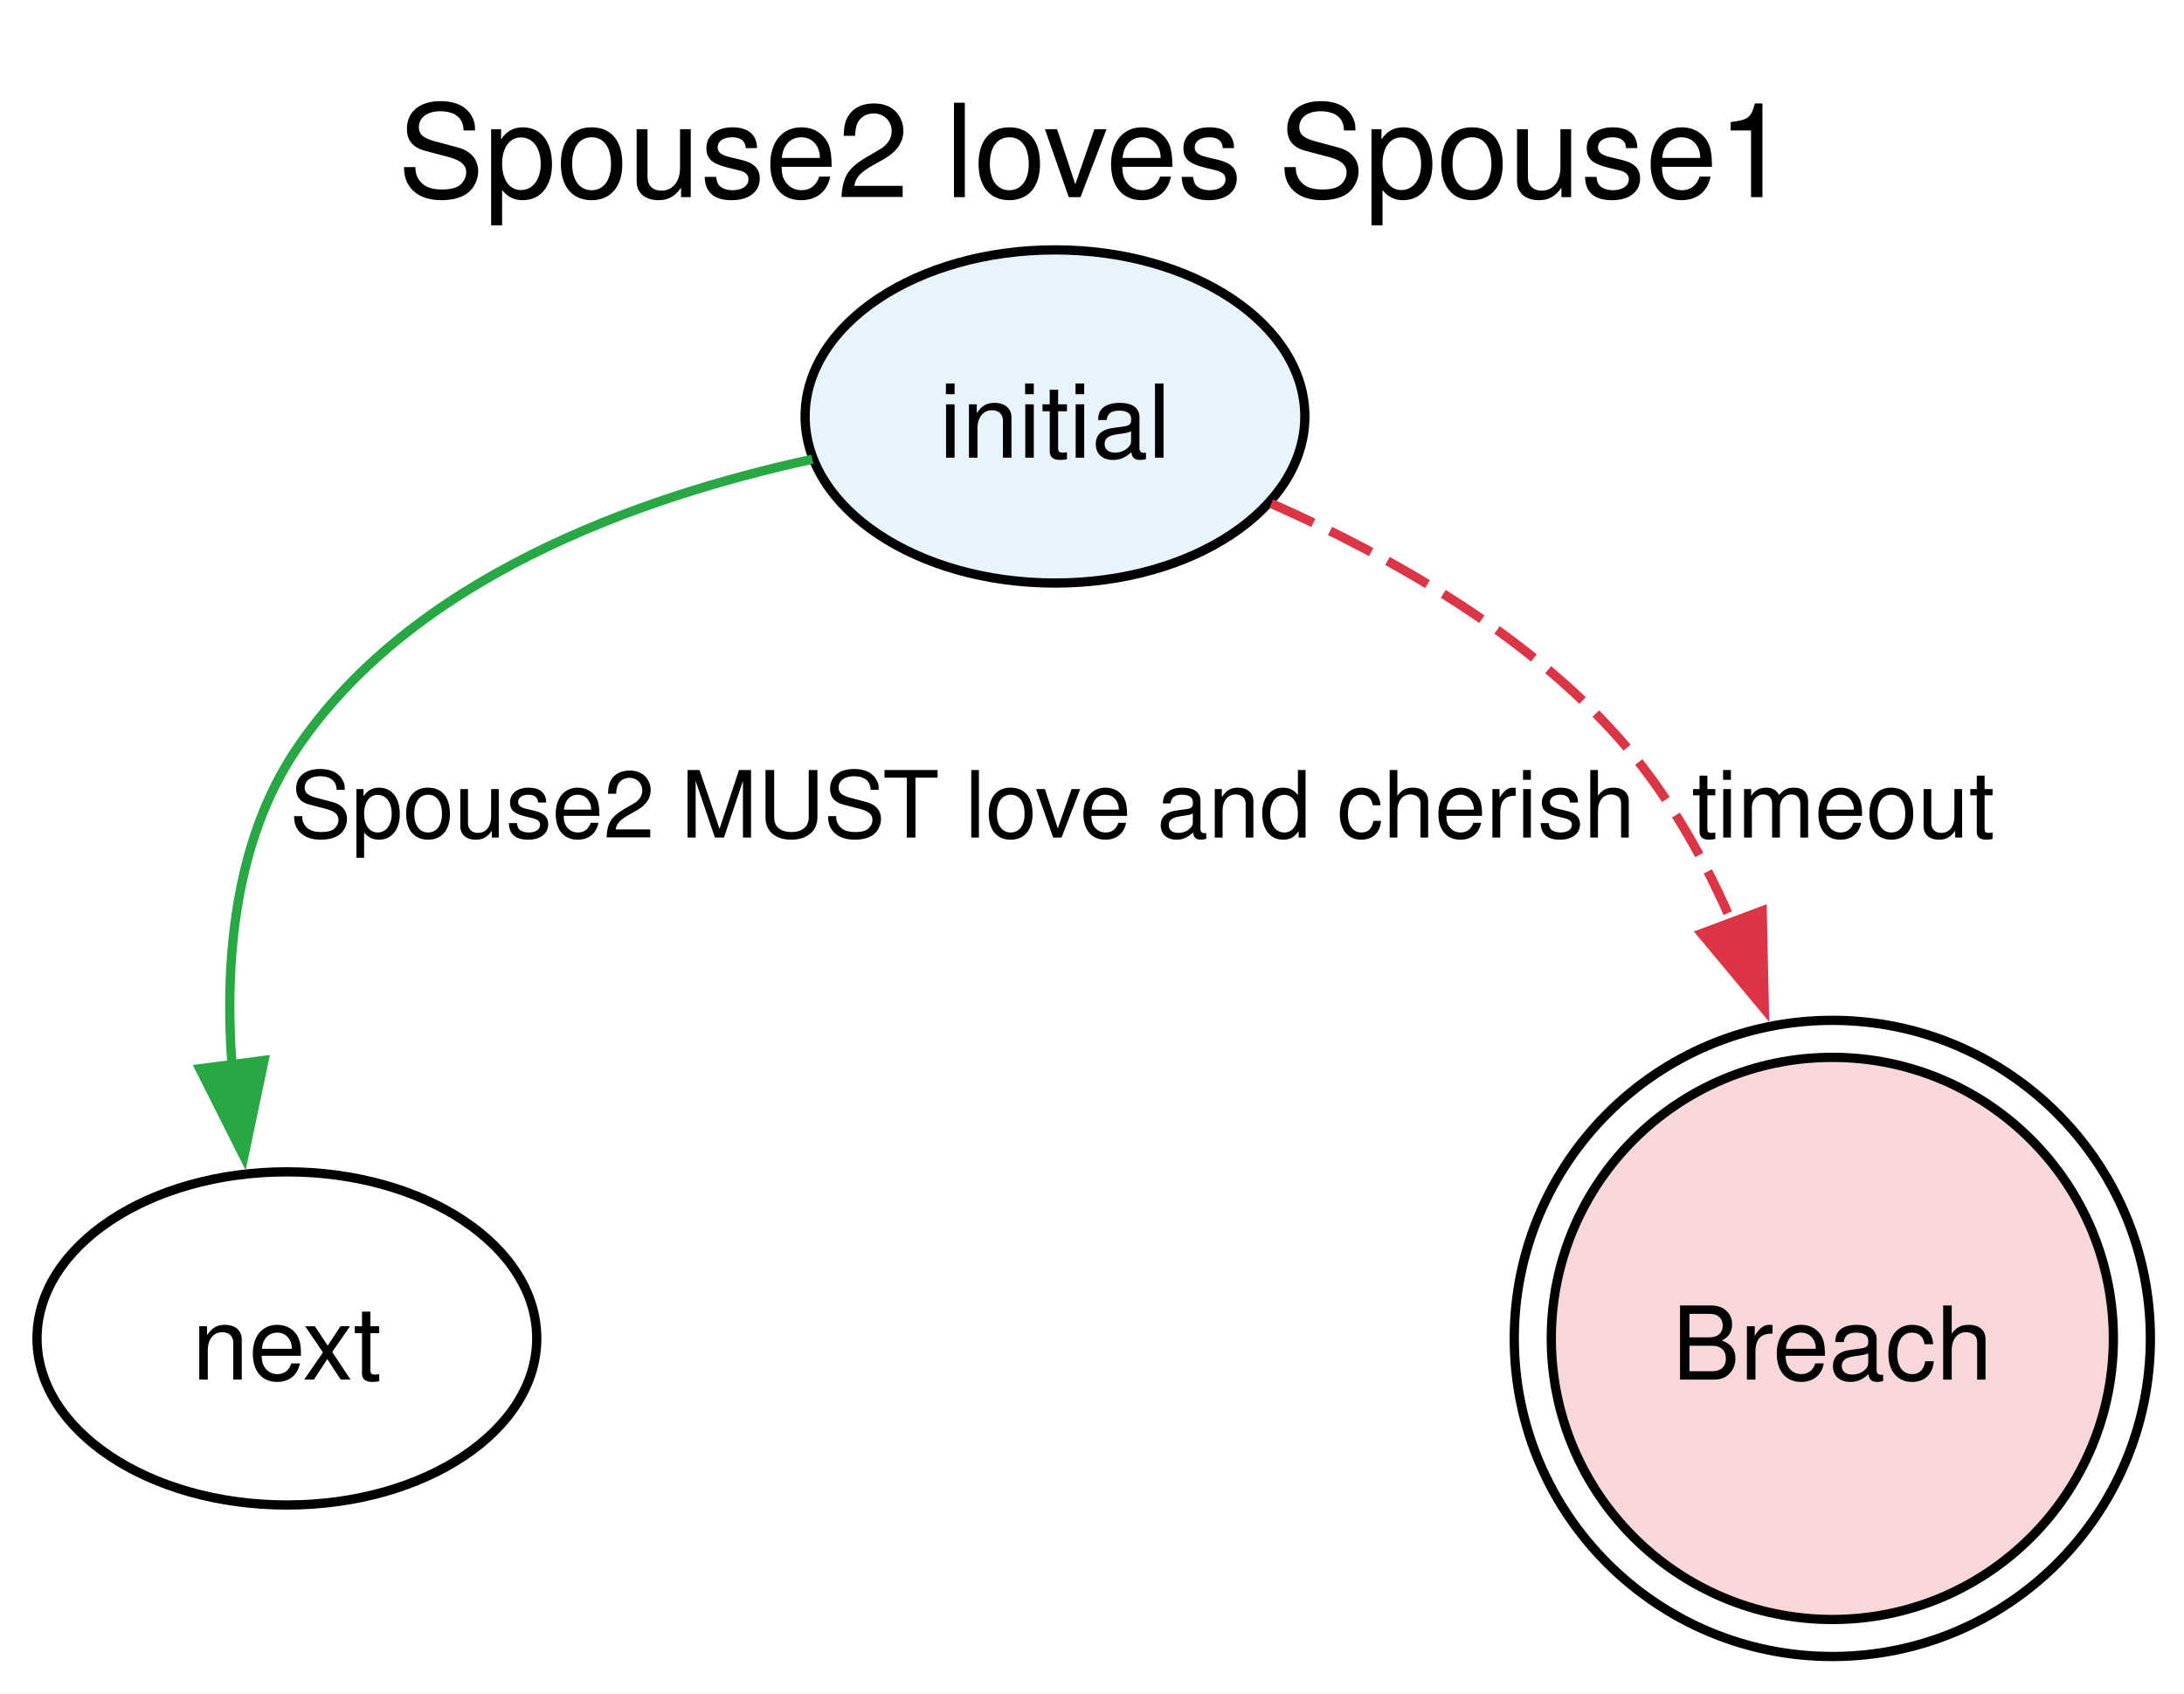
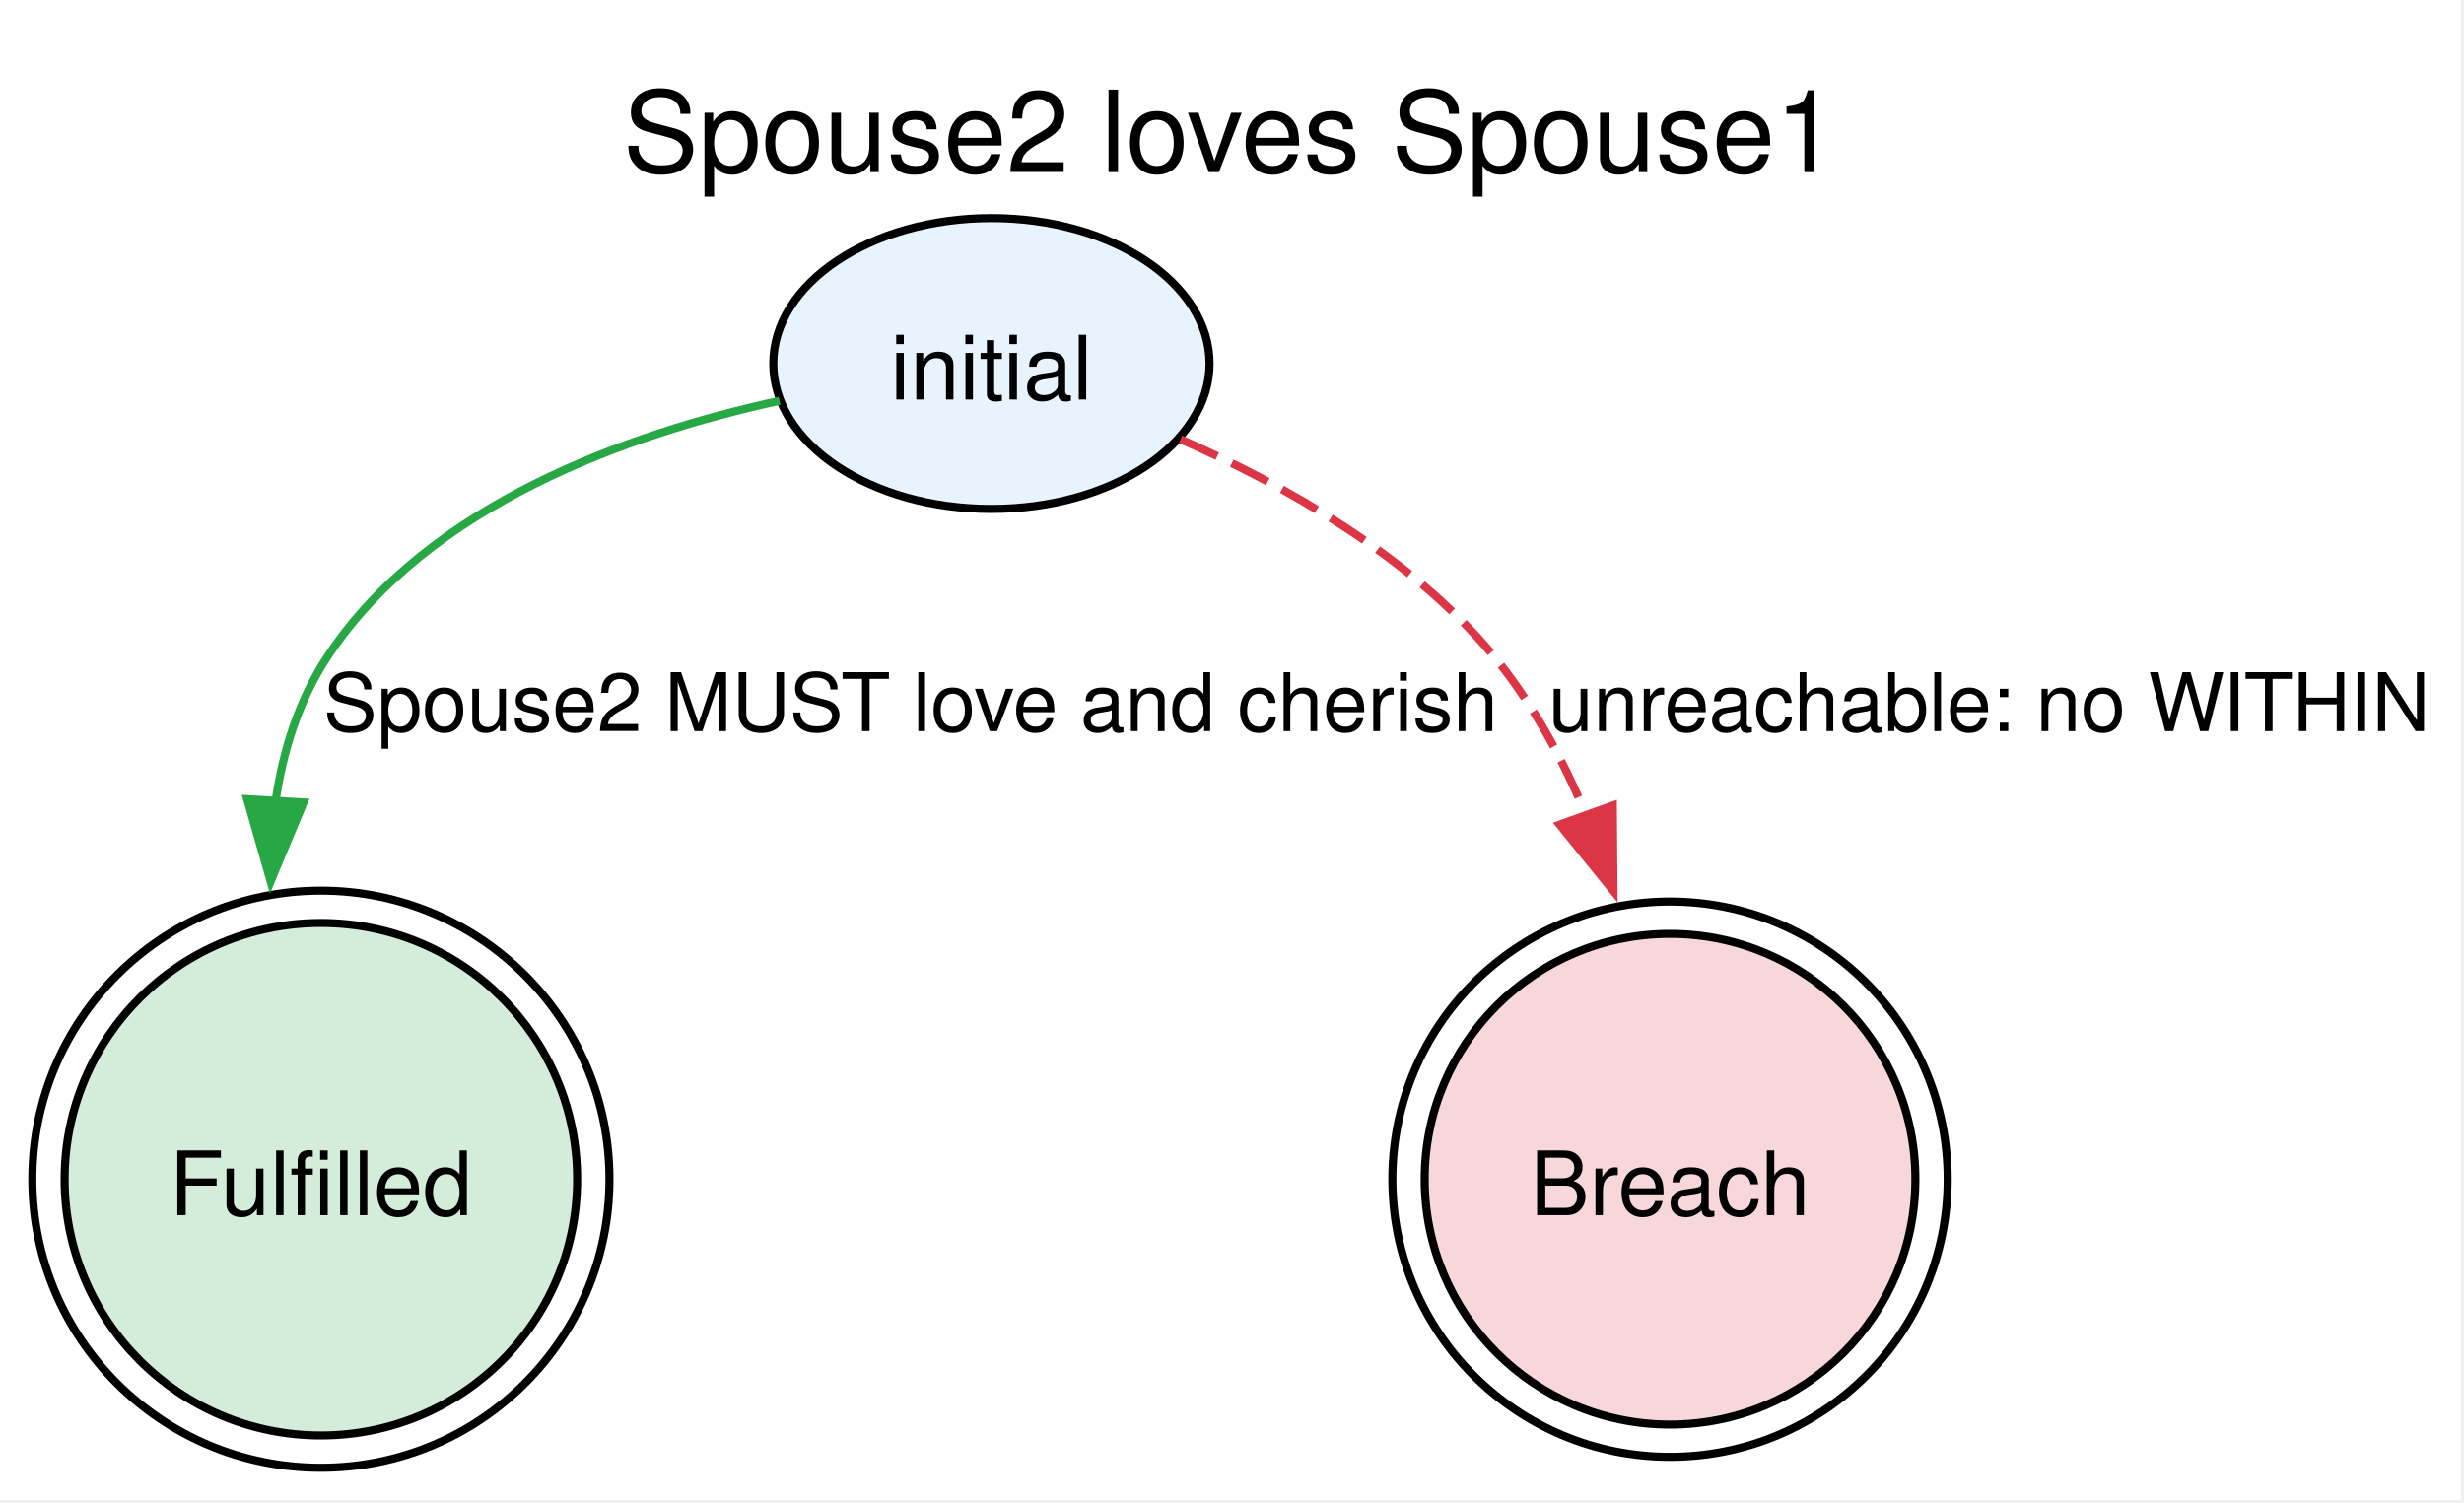
- <svg xmlns="http://www.w3.org/2000/svg" width="236pt" height="183pt" viewBox="0.00 0.00 236.00 183.00">
-   <g id="graph0" class="graph" transform="scale(1 1) rotate(0) translate(4 178.99)">
-     <polygon fill="white" stroke="none" points="-4,4 -4,-178.99 232.37,-178.99 232.37,4 -4,4" />
-     <text xml:space="preserve" text-anchor="middle" x="114.18" y="-157.69" font-family="Helvetica,sans-Serif" font-size="14.00">Spouse2 loves Spouse1</text>
+ <svg xmlns="http://www.w3.org/2000/svg" width="305pt" height="186pt" viewBox="0.00 0.00 305.00 186.00">
+   <g id="graph0" class="graph" transform="scale(1 1) rotate(0) translate(4 181.69)">
+     <polygon fill="white" stroke="none" points="-4,4 -4,-181.69 300.62,-181.69 300.62,4 -4,4" />
+     <text xml:space="preserve" text-anchor="middle" x="148.31" y="-160.39" font-family="Helvetica,sans-Serif" font-size="14.00">Spouse2 loves Spouse1</text>
    <g id="node1" class="node">
-       <ellipse fill="#e8f4fd" stroke="black" cx="110" cy="-133.99" rx="27" ry="18" />
-       <text xml:space="preserve" text-anchor="middle" x="110" y="-129.54" font-family="Helvetica,sans-Serif" font-size="11.00">initial</text>
+       <ellipse fill="#e8f4fd" stroke="black" cx="118.72" cy="-136.69" rx="27" ry="18" />
+       <text xml:space="preserve" text-anchor="middle" x="118.72" y="-132.24" font-family="Helvetica,sans-Serif" font-size="11.00">initial</text>
    </g>
    <g id="node2" class="node">
-       <ellipse fill="#ffffff" stroke="black" cx="27" cy="-34.37" rx="27" ry="18" />
-       <text xml:space="preserve" text-anchor="middle" x="27" y="-29.92" font-family="Helvetica,sans-Serif" font-size="11.00">next</text>
+       <ellipse fill="#d4edda" stroke="black" cx="35.72" cy="-35.72" rx="31.72" ry="31.72" />
+       <ellipse fill="none" stroke="black" cx="35.72" cy="-35.72" rx="35.72" ry="35.72" />
+       <text xml:space="preserve" text-anchor="middle" x="35.72" y="-31.27" font-family="Helvetica,sans-Serif" font-size="11.00">Fulfilled</text>
    </g>
    <g id="edge1" class="edge">
-       <path fill="none" stroke="#28a745" d="M83.79,-129.37C64.82,-125.25 40.43,-116.49 28,-97.99 21.38,-88.14 20.23,-75.31 21.07,-63.83" />
-       <polygon fill="#28a745" stroke="#28a745" points="24.53,-64.41 22.35,-54.04 17.59,-63.51 24.53,-64.41" />
-       <text xml:space="preserve" text-anchor="middle" x="100" y="-88.49" font-family="Helvetica,sans-Serif" font-size="10.00">Spouse2 MUST love and cherish</text>
+       <path fill="none" stroke="#28a745" d="M92.5,-132.08C73.54,-127.95 49.15,-119.19 36.72,-100.69 33.03,-95.2 31,-88.8 30.07,-82.21" />
+       <polygon fill="#28a745" stroke="#28a745" points="33.58,-82.36 29.5,-72.58 26.59,-82.77 33.58,-82.36" />
+       <text xml:space="preserve" text-anchor="middle" x="108.72" y="-91.19" font-family="Helvetica,sans-Serif" font-size="10.00">Spouse2 MUST love and cherish</text>
    </g>
    <g id="node3" class="node">
-       <ellipse fill="#f8d7da" stroke="black" cx="194" cy="-34.37" rx="30.37" ry="30.37" />
-       <ellipse fill="none" stroke="black" cx="194" cy="-34.37" rx="34.37" ry="34.37" />
-       <text xml:space="preserve" text-anchor="middle" x="194" y="-29.92" font-family="Helvetica,sans-Serif" font-size="11.00">Breach</text>
+       <ellipse fill="#f8d7da" stroke="black" cx="202.72" cy="-35.72" rx="30.37" ry="30.37" />
+       <ellipse fill="none" stroke="black" cx="202.72" cy="-35.72" rx="34.37" ry="34.37" />
+       <text xml:space="preserve" text-anchor="middle" x="202.72" y="-31.27" font-family="Helvetica,sans-Serif" font-size="11.00">Breach</text>
    </g>
    <g id="edge2" class="edge">
-       <path fill="none" stroke="#dc3545" stroke-dasharray="5,2" d="M133.38,-124.58C146.34,-118.86 161.84,-110.11 172,-97.99 176.61,-92.48 180.28,-85.94 183.2,-79.2" />
-       <polygon fill="#dc3545" stroke="#dc3545" points="186.42,-80.57 186.65,-69.98 179.87,-78.12 186.42,-80.57" />
-       <text xml:space="preserve" text-anchor="middle" x="195.18" y="-88.49" font-family="Helvetica,sans-Serif" font-size="10.00">timeout</text>
+       <path fill="none" stroke="#dc3545" stroke-dasharray="5,2" d="M142.13,-127.31C155.1,-121.6 170.6,-112.85 180.72,-100.69 185.62,-94.81 189.45,-87.77 192.43,-80.56" />
+       <polygon fill="#dc3545" stroke="#dc3545" points="195.64,-81.98 195.72,-71.39 189.05,-79.62 195.64,-81.98" />
+       <text xml:space="preserve" text-anchor="middle" x="242.24" y="-91.19" font-family="Helvetica,sans-Serif" font-size="10.00">unreachable: no WITHIN</text>
    </g>
  </g>
</svg>
